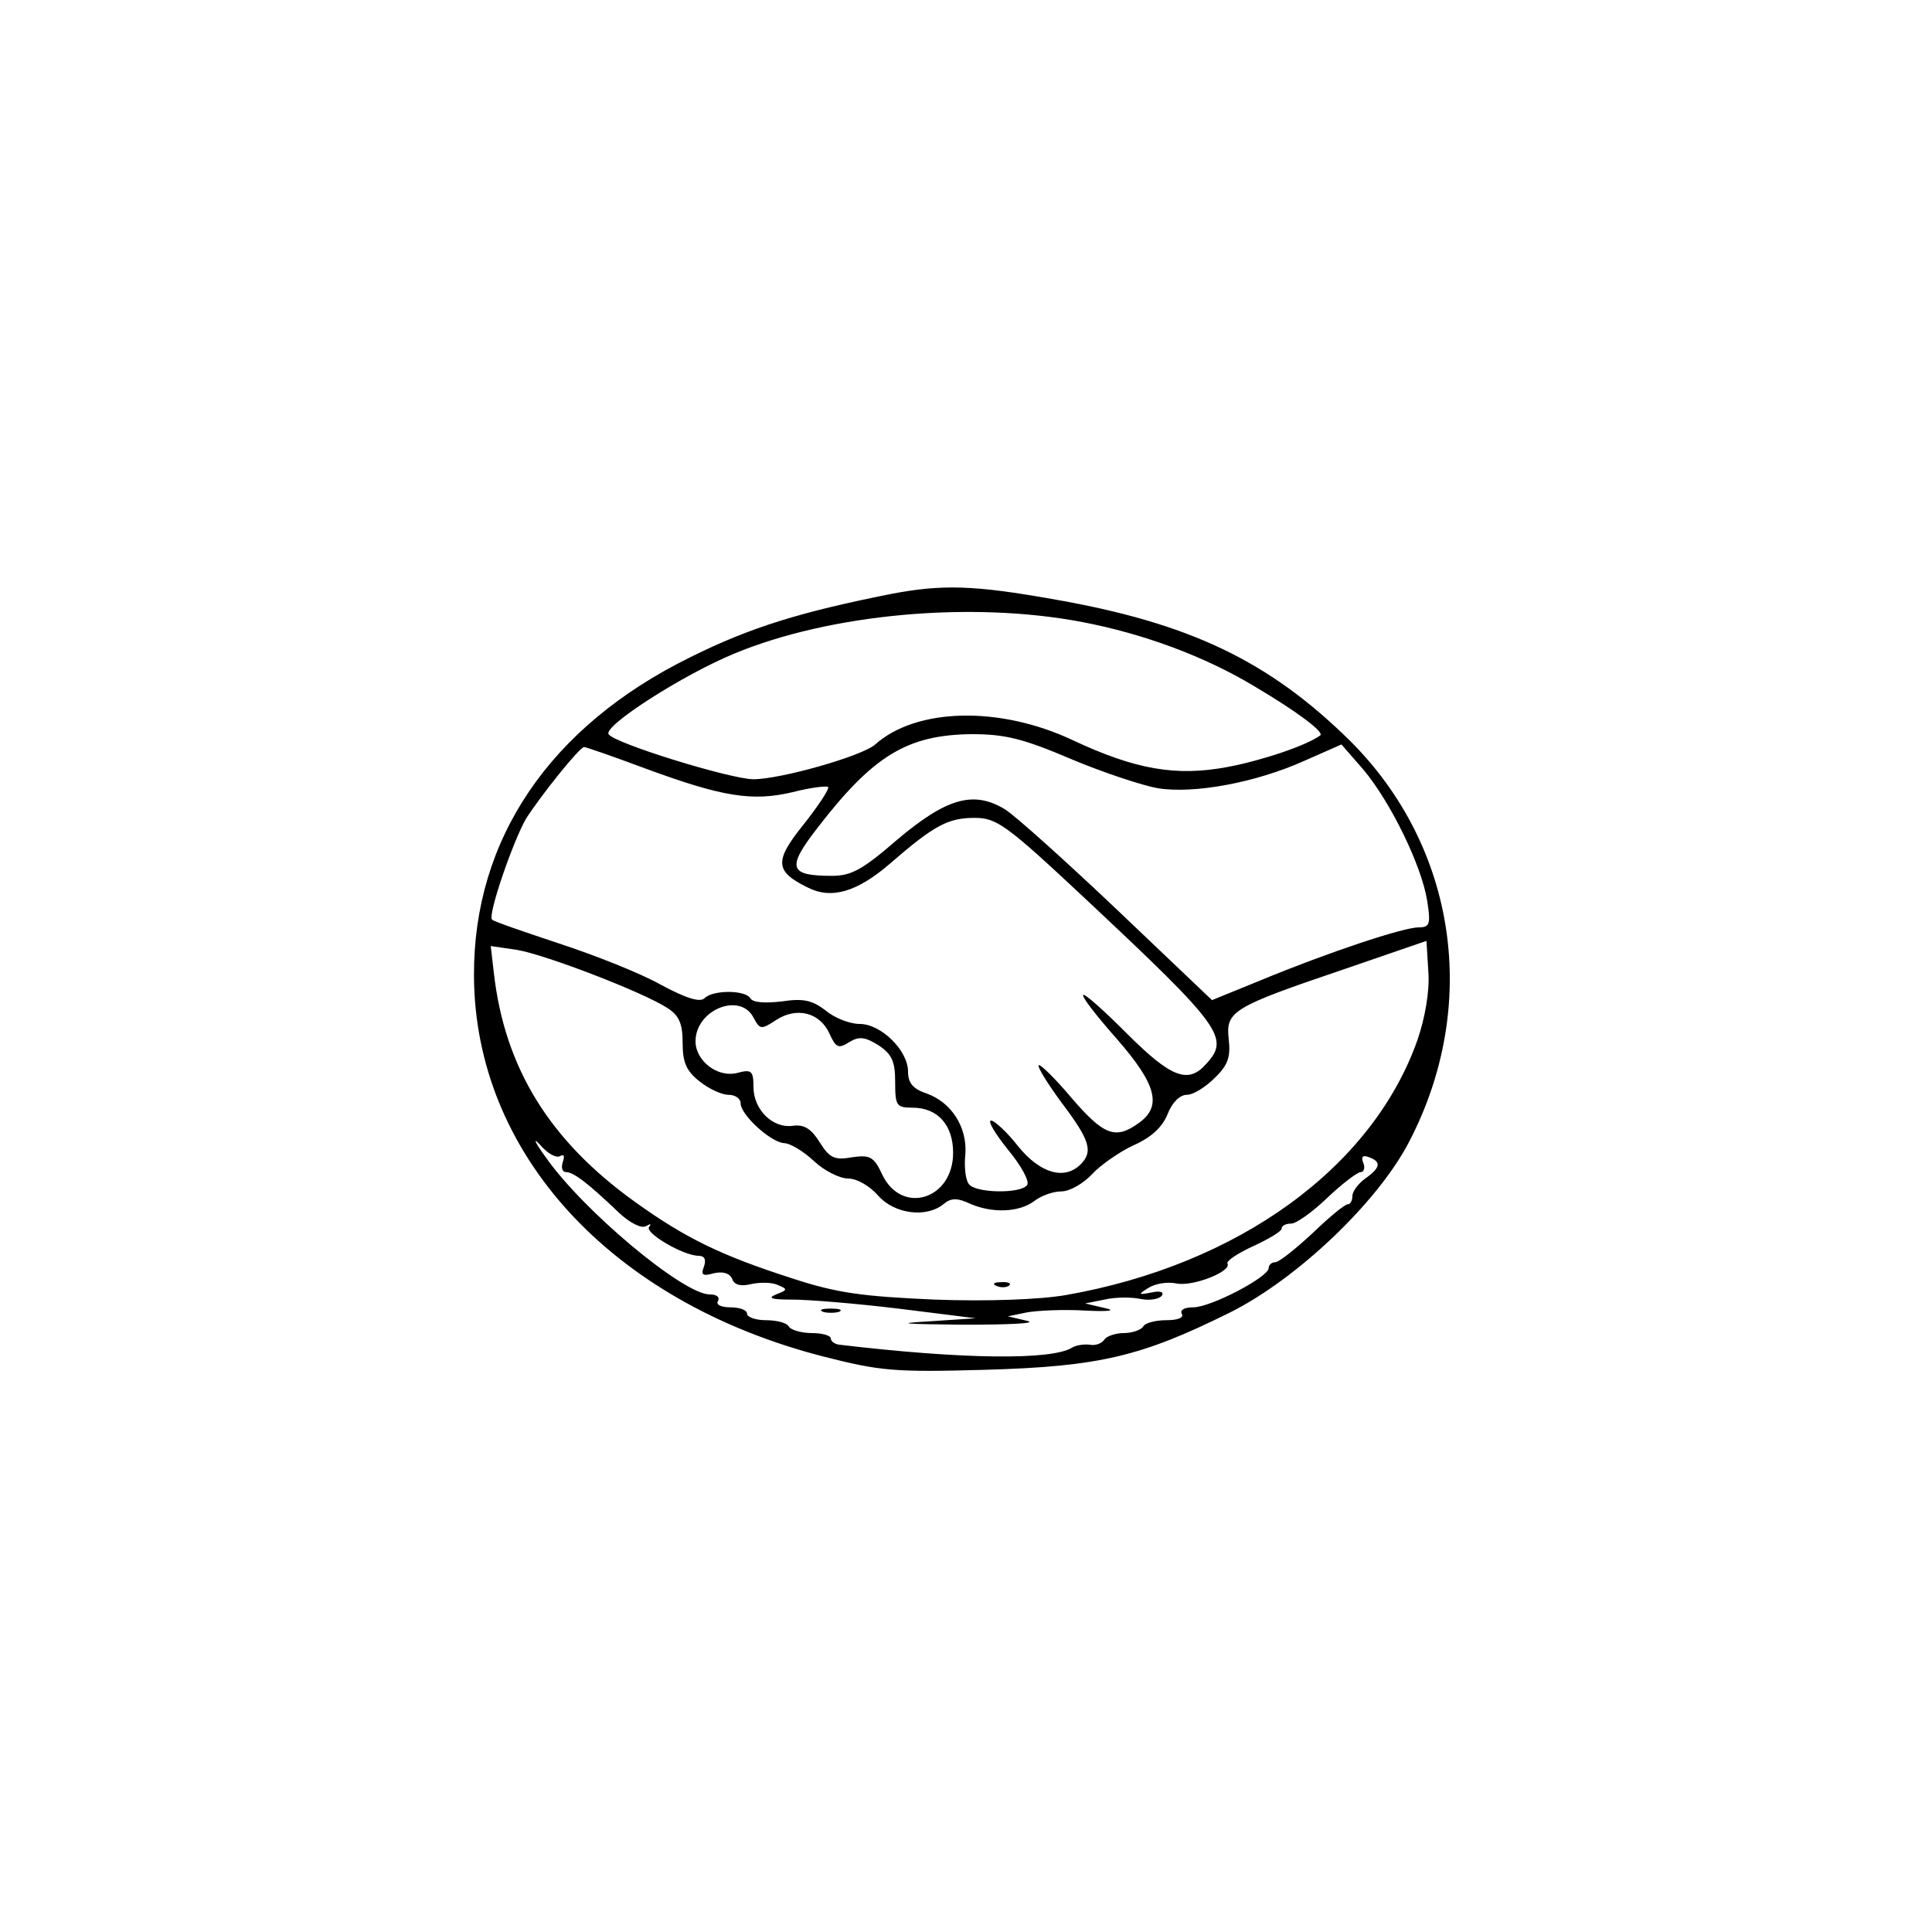
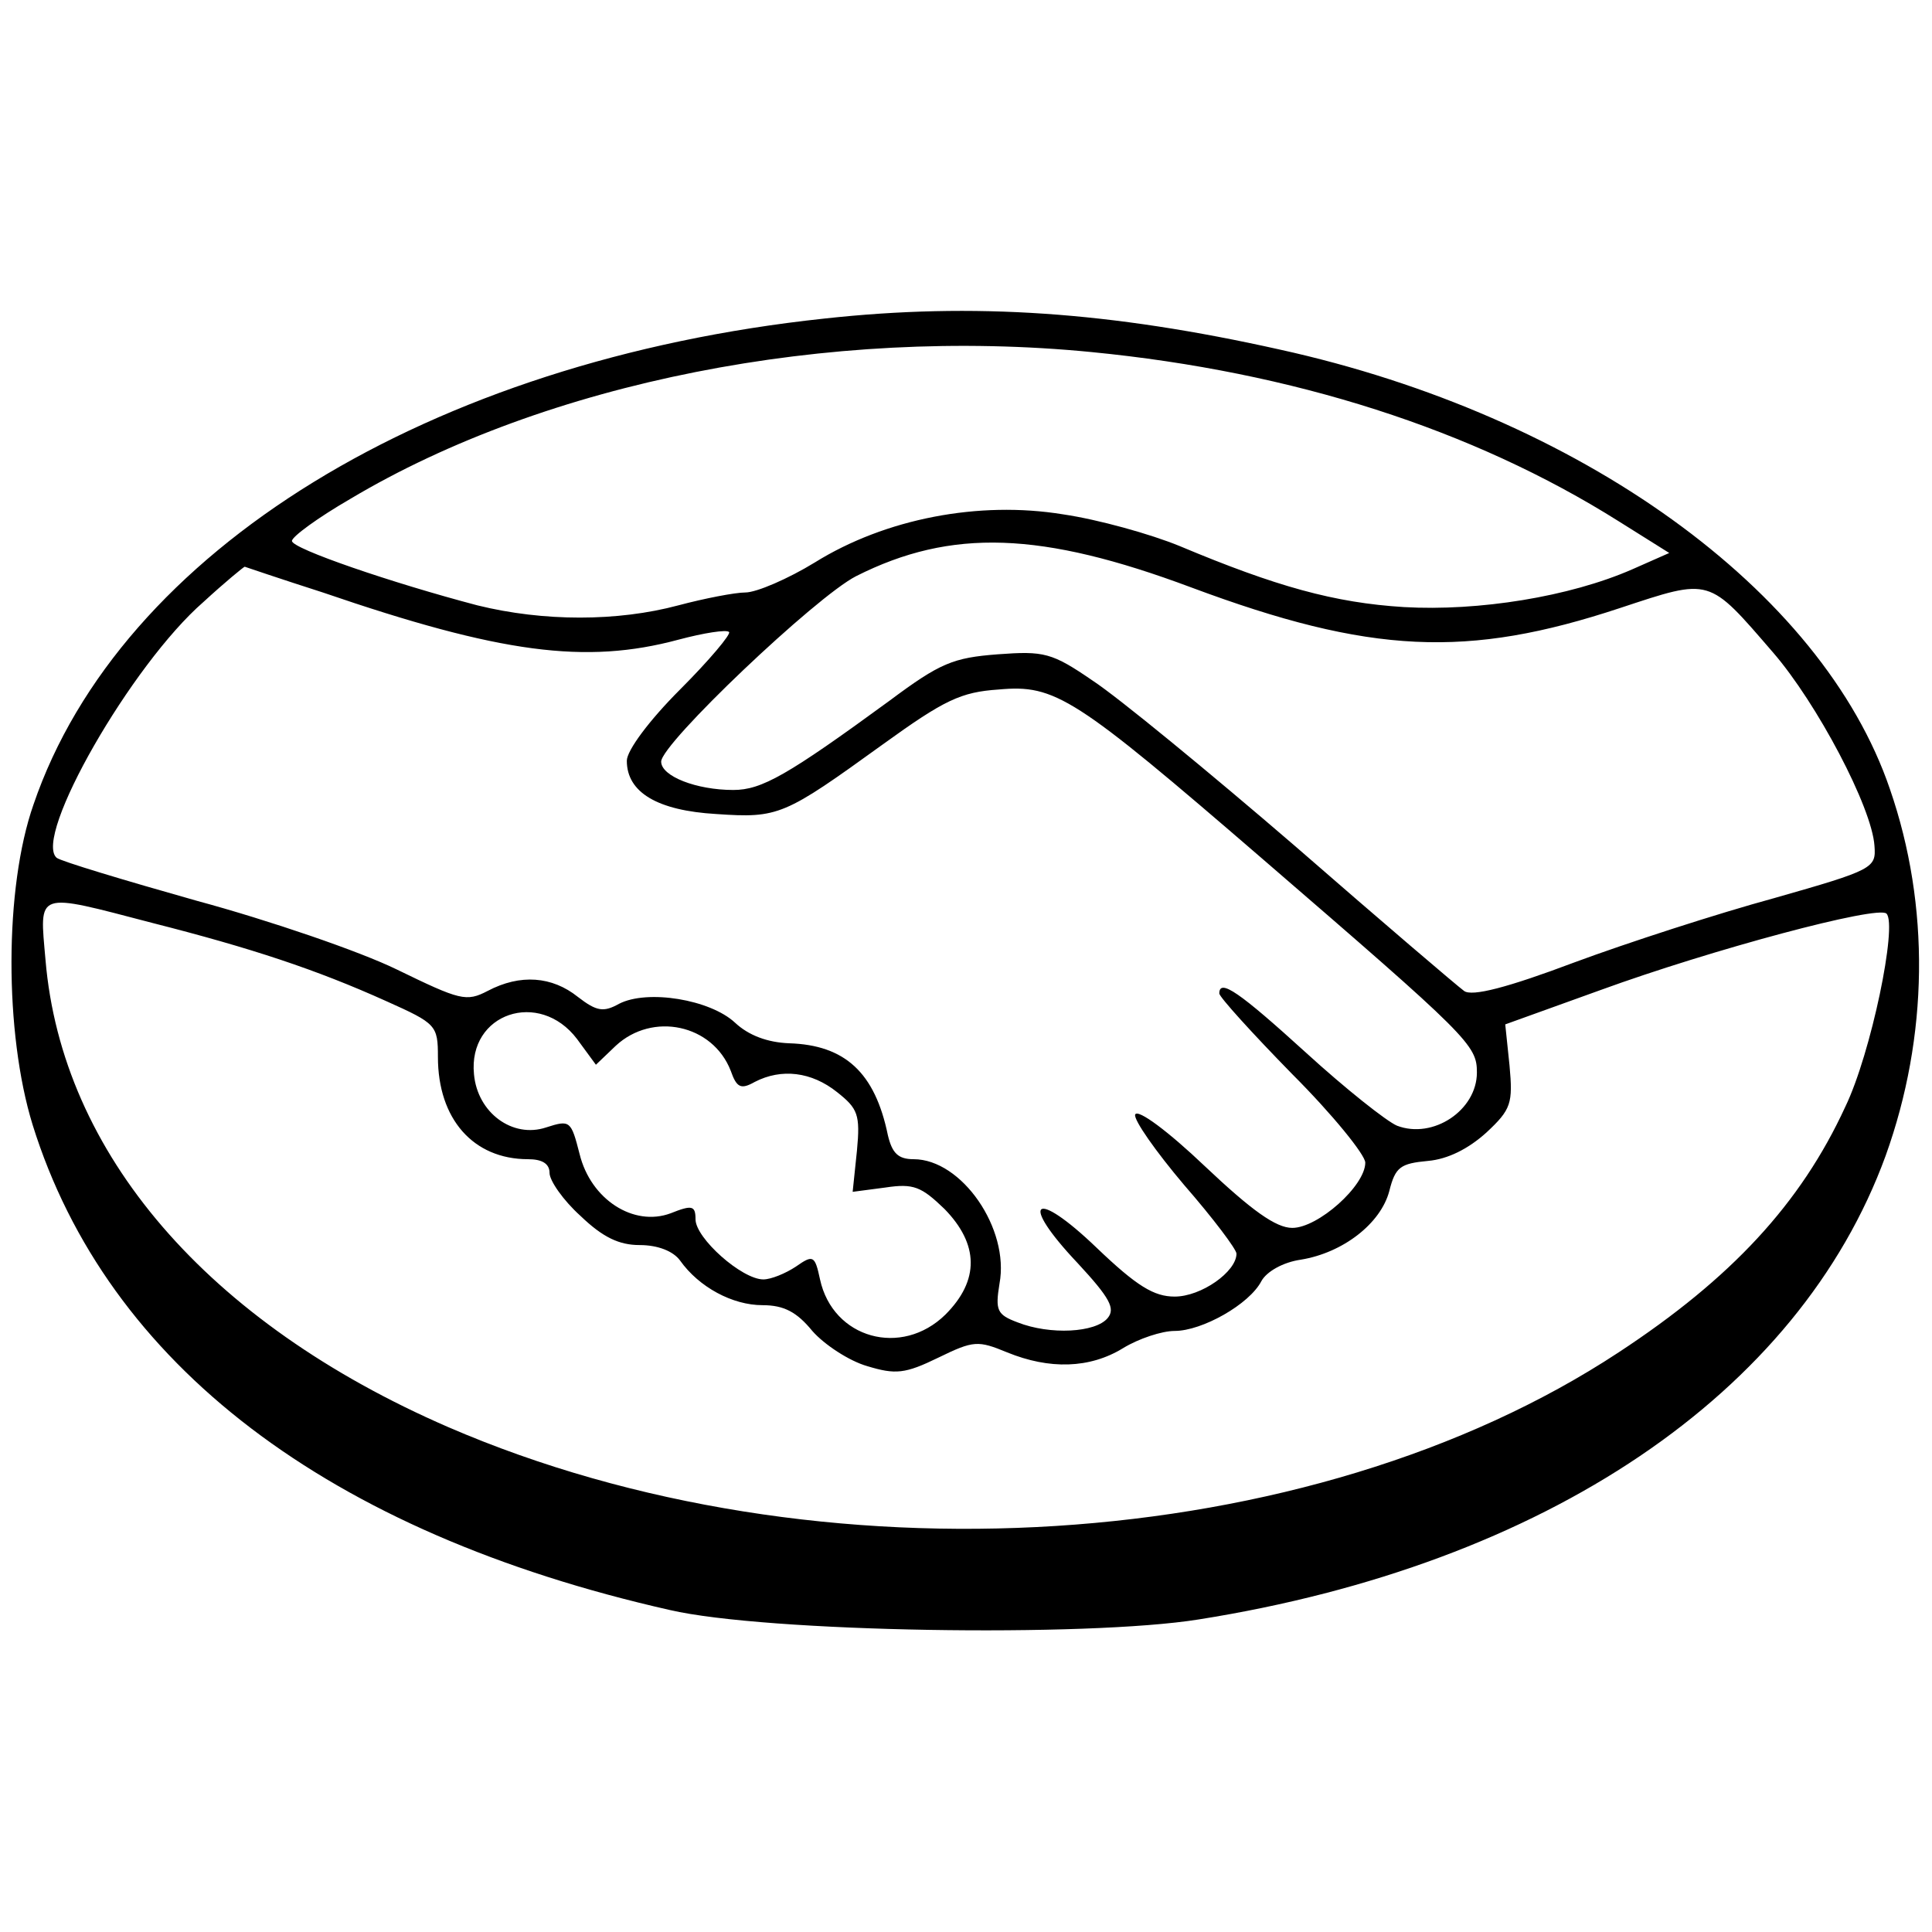
- <svg xmlns="http://www.w3.org/2000/svg" version="1.0" width="300pt" height="300pt" viewBox="0 0 300 300" preserveAspectRatio="xMidYMid meet">
-   <g transform="translate(0,300) scale(0.1,-0.1)" fill="#000000" stroke="none">
-     <path d="M1385 2078 c-141 -28 -220 -52 -314 -99 -217 -107 -336 -282 -335 -494 1 -275 212 -506 541 -591 90 -23 111 -25 253 -21 178 5 243 21 380 89 104 52 228 170 277 263 112 213 75 460 -91 625 -126 124 -249 183 -463 220 -119 21 -169 23 -248 8z m296 -44 c94 -18 190 -53 269 -101 64 -38 107 -70 100 -75 -22 -16 -91 -39 -144 -49 -80 -15 -143 -4 -241 42 -113 53 -242 50 -306 -7 -20 -18 -147 -54 -189 -54 -35 0 -217 56 -225 70 -8 13 115 92 195 125 149 62 369 82 541 49z m-17 -213 c50 -21 111 -41 134 -45 57 -9 152 9 226 42 l59 26 34 -39 c42 -50 90 -148 99 -203 6 -37 4 -42 -13 -42 -24 0 -141 -39 -245 -82 l-76 -31 -145 138 c-80 76 -159 147 -176 158 -49 30 -91 18 -168 -47 -53 -46 -71 -56 -101 -56 -67 0 -71 12 -23 74 87 113 140 145 240 146 52 0 80 -7 155 -39z m-660 -15 c117 -43 164 -51 227 -36 27 7 52 10 55 8 2 -3 -15 -29 -38 -58 -46 -57 -45 -73 6 -98 37 -19 77 -7 128 37 68 59 90 71 131 71 35 0 49 -10 176 -129 208 -195 221 -213 184 -253 -28 -32 -55 -21 -123 47 -35 35 -66 63 -68 60 -3 -2 21 -33 52 -68 62 -71 71 -105 34 -131 -36 -26 -54 -19 -104 39 -26 31 -49 53 -51 51 -3 -2 14 -29 36 -59 43 -57 49 -75 29 -95 -25 -25 -63 -14 -97 28 -17 22 -37 40 -42 40 -6 0 6 -20 26 -45 20 -24 34 -49 30 -55 -9 -14 -82 -13 -91 2 -5 7 -7 28 -5 46 3 41 -21 80 -60 94 -21 7 -29 16 -29 34 0 33 -42 74 -75 74 -15 0 -39 9 -53 21 -21 16 -35 19 -68 14 -26 -3 -45 -2 -49 5 -8 13 -58 13 -71 0 -7 -7 -29 0 -68 21 -32 18 -103 46 -158 64 -54 18 -101 34 -104 37 -7 7 33 123 53 157 23 36 83 111 90 111 3 0 46 -15 97 -34z m1197 -421 c-70 -198 -278 -349 -546 -396 -41 -7 -121 -10 -204 -7 -112 5 -151 10 -221 33 -109 35 -165 62 -243 118 -133 95 -203 208 -220 355 l-5 43 41 -6 c46 -8 196 -66 233 -90 19 -12 24 -25 24 -55 0 -30 6 -43 26 -59 15 -12 35 -21 45 -21 11 0 19 -6 19 -13 0 -18 46 -60 67 -62 10 0 31 -13 47 -28 16 -15 40 -27 53 -27 14 0 34 -12 47 -27 25 -28 75 -35 102 -12 11 9 21 9 40 0 34 -15 76 -14 100 4 10 8 29 15 42 15 13 0 34 12 48 27 13 14 43 35 65 45 27 12 44 28 52 48 7 18 19 30 30 30 10 0 29 12 43 26 21 20 25 33 22 60 -5 44 5 50 182 110 l125 43 3 -49 c2 -29 -5 -70 -17 -105z m-1031 35 c10 -19 12 -19 35 -4 32 21 68 12 83 -21 10 -22 14 -24 31 -13 15 9 24 8 45 -5 21 -14 26 -25 26 -57 0 -37 2 -40 27 -40 39 0 63 -27 63 -70 0 -73 -80 -97 -110 -34 -13 28 -19 31 -47 27 -27 -5 -35 -1 -50 23 -13 21 -24 28 -41 26 -32 -5 -62 25 -62 60 0 25 -3 28 -25 22 -31 -8 -65 19 -65 49 0 49 69 77 90 37z m-300 -215 c6 3 7 0 4 -9 -3 -9 -1 -16 5 -16 11 0 33 -16 82 -63 17 -16 35 -25 42 -21 7 4 9 4 5 -1 -8 -9 53 -45 77 -45 9 0 12 -6 8 -17 -5 -13 -2 -15 16 -10 14 3 24 0 28 -9 3 -9 13 -12 29 -8 13 3 32 3 41 -1 17 -7 16 -8 -2 -15 -14 -6 -7 -8 25 -8 25 0 99 -6 165 -14 l120 -15 -75 -5 c-52 -3 -36 -4 55 -5 72 0 117 2 100 6 l-30 7 29 6 c16 3 57 5 90 3 39 -2 50 0 31 4 l-30 7 30 6 c17 4 42 4 56 1 15 -3 29 0 33 5 4 6 -3 8 -16 5 -21 -4 -21 -3 -5 7 11 7 30 10 44 7 26 -5 86 19 79 31 -2 4 16 16 40 27 24 11 44 23 44 27 0 5 7 8 15 8 8 0 33 18 56 40 23 22 47 40 52 40 5 0 7 7 4 14 -4 10 -1 13 9 9 19 -7 18 -16 -6 -33 -11 -8 -20 -20 -20 -27 0 -7 -3 -13 -7 -13 -5 0 -29 -20 -55 -45 -27 -25 -52 -45 -58 -45 -5 0 -10 -4 -10 -9 0 -14 -90 -61 -117 -61 -14 0 -21 -4 -18 -10 4 -6 -6 -10 -24 -10 -16 0 -33 -4 -36 -10 -3 -5 -17 -10 -30 -10 -13 0 -27 -5 -30 -10 -4 -6 -14 -10 -23 -8 -10 1 -22 -1 -28 -5 -32 -19 -168 -18 -361 5 -7 1 -13 5 -13 10 0 4 -13 8 -29 8 -17 0 -33 5 -36 10 -3 6 -19 10 -36 10 -16 0 -29 5 -29 10 0 6 -12 10 -26 10 -14 0 -23 4 -19 10 3 6 -2 10 -13 10 -41 0 -198 131 -256 215 -16 22 -19 30 -7 17 11 -13 25 -21 31 -17z" />
-     <path d="M1548 1003 c7 -3 16 -2 19 1 4 3 -2 6 -13 5 -11 0 -14 -3 -6 -6z" />
-     <path d="M1278 963 c6 -2 18 -2 25 0 6 3 1 5 -13 5 -14 0 -19 -2 -12 -5z" />
+ <svg xmlns="http://www.w3.org/2000/svg" version="1.0" width="225pt" height="225pt" viewBox="0 0 225 225" preserveAspectRatio="xMidYMid meet">
+   <g transform="translate(0,225) scale(0.1,-0.1)" fill="#000000" stroke="none">
+     <path d="M960 1879 c-459 -49 -820 -270 -921 -566 -34 -97 -34 -266 -1 -373 87 -279 344 -475 742 -565 112 -26 485 -32 616 -11 404 64 699 263 800 540 50 139 52 291 5 427 -79 232 -361 435 -711 512 -197 44 -356 55 -530 36z m311 -39 c235 -23 444 -90 614 -197 l59 -37 -43 -19 c-73 -32 -179 -49 -266 -44 -81 5 -149 24 -261 71 -34 14 -95 31 -136 37 -98 16 -207 -5 -289 -56 -31 -19 -68 -35 -81 -35 -12 0 -48 -7 -78 -15 -71 -19 -157 -19 -234 0 -99 26 -216 66 -216 75 0 5 30 27 68 49 228 136 557 201 863 171z m116 -274 c209 -78 322 -83 500 -24 106 35 102 36 178 -52 51 -59 115 -180 118 -225 2 -26 -1 -28 -117 -61 -66 -18 -171 -52 -233 -75 -77 -29 -119 -40 -128 -33 -7 5 -95 80 -196 168 -101 87 -207 174 -236 193 -48 33 -57 35 -111 31 -52 -4 -67 -10 -126 -54 -119 -87 -149 -104 -182 -104 -43 0 -84 16 -84 33 0 21 180 192 227 216 111 56 216 52 390 -13z m-1011 -6 c207 -71 306 -84 414 -55 30 8 56 12 59 9 3 -2 -23 -33 -57 -67 -36 -36 -62 -71 -62 -83 0 -37 36 -58 104 -62 73 -5 79 -2 194 81 72 52 91 61 135 64 66 6 88 -8 307 -197 241 -208 250 -217 250 -249 0 -44 -51 -78 -93 -62 -12 5 -60 43 -106 85 -77 70 -101 87 -101 69 0 -4 38 -46 85 -94 47 -47 85 -94 85 -103 0 -27 -55 -76 -85 -76 -19 0 -47 20 -102 72 -42 40 -78 67 -81 60 -2 -6 24 -43 57 -82 34 -39 61 -75 61 -80 0 -21 -41 -50 -72 -50 -24 0 -44 12 -91 57 -73 70 -91 55 -22 -18 38 -41 44 -53 35 -64 -14 -17 -67 -20 -105 -5 -24 9 -26 14 -21 45 12 64 -44 145 -100 145 -18 0 -25 7 -30 28 -15 73 -50 105 -115 107 -25 1 -47 9 -63 24 -29 27 -102 39 -135 22 -18 -10 -26 -9 -48 8 -30 24 -67 27 -105 7 -25 -13 -32 -11 -106 25 -43 21 -148 57 -233 80 -85 24 -158 46 -163 50 -28 24 87 225 171 298 25 23 47 41 48 41 0 0 41 -14 91 -30z m-198 -385 c114 -29 190 -54 272 -91 58 -26 60 -28 60 -65 0 -72 41 -119 105 -119 16 0 25 -5 25 -16 0 -9 16 -32 36 -50 26 -25 45 -34 69 -34 21 0 39 -7 47 -18 22 -31 61 -52 96 -52 25 0 40 -8 58 -30 14 -16 43 -35 64 -41 33 -10 44 -9 83 10 41 20 46 20 80 6 49 -20 96 -19 135 5 18 11 45 20 60 20 32 0 87 31 101 58 6 11 25 22 46 25 49 8 93 42 103 80 7 28 13 32 45 35 23 2 47 14 68 33 29 27 31 34 27 78 l-5 48 111 40 c129 47 323 99 333 89 13 -13 -18 -163 -48 -225 -52 -113 -133 -200 -264 -286 -360 -237 -933 -273 -1363 -87 -281 122 -450 319 -469 544 -7 81 -13 79 125 43z m494 -135 l22 -30 23 22 c43 40 113 25 134 -29 7 -20 12 -22 28 -13 31 16 66 12 96 -12 24 -19 27 -26 23 -68 l-5 -48 38 5 c33 5 42 1 69 -25 40 -41 41 -83 1 -123 -51 -50 -131 -28 -146 41 -6 28 -8 29 -28 15 -12 -8 -29 -15 -38 -15 -25 0 -79 48 -79 70 0 16 -4 17 -29 7 -43 -16 -93 16 -106 69 -10 39 -11 40 -39 31 -39 -13 -80 17 -84 62 -7 71 76 99 120 41z" />
  </g>
</svg>
